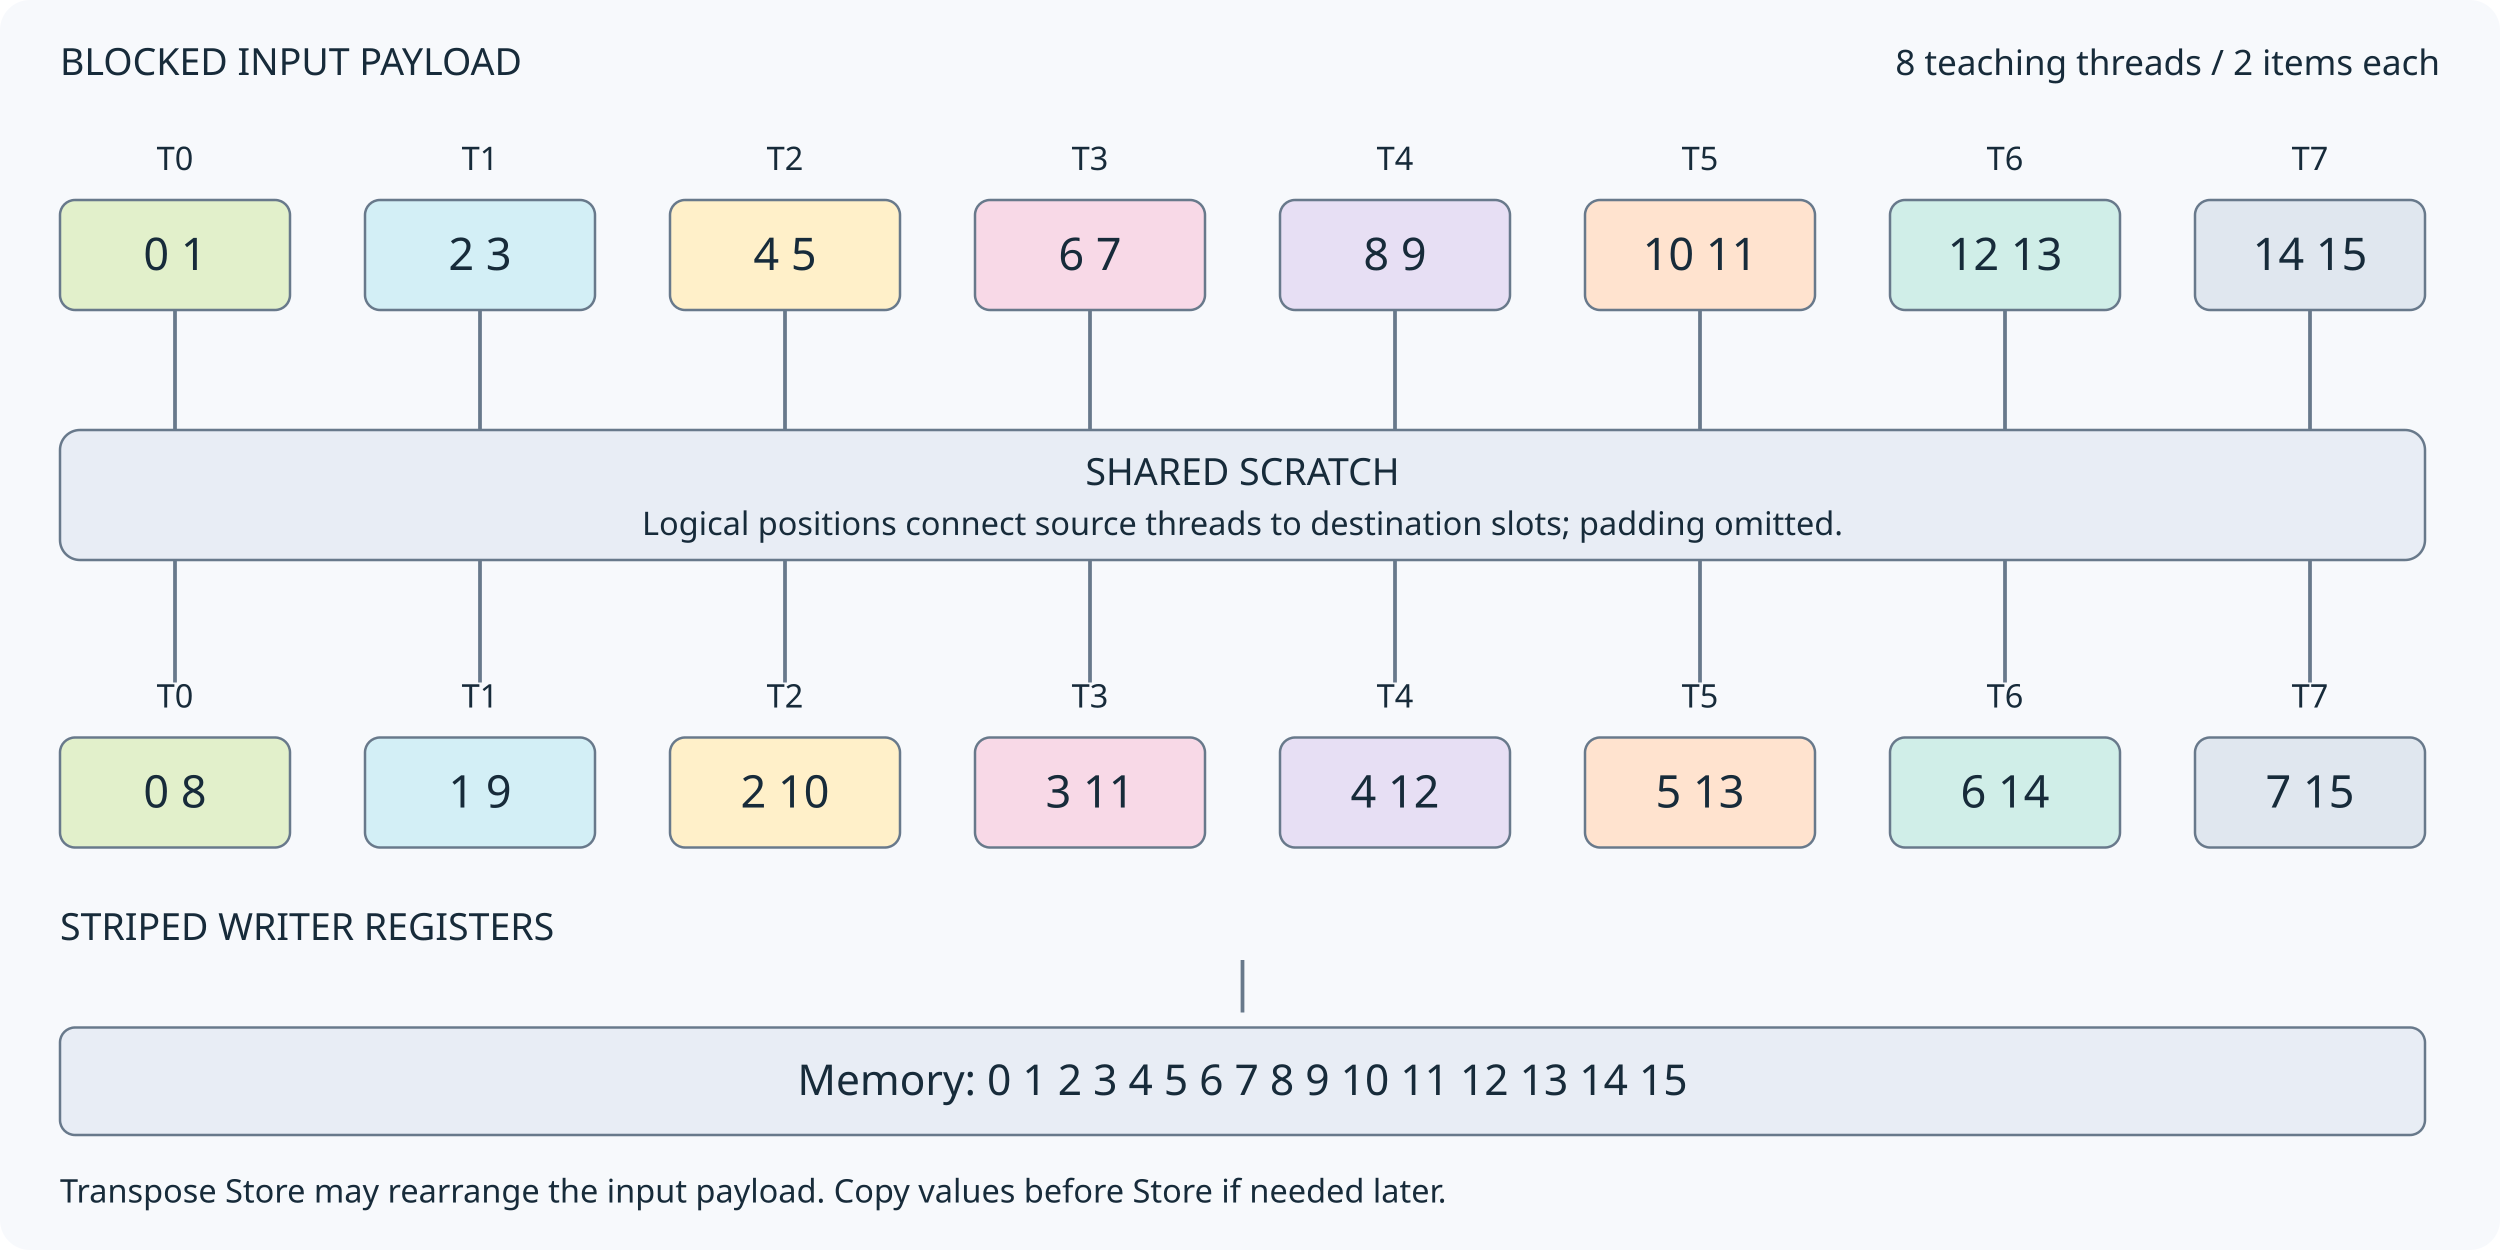
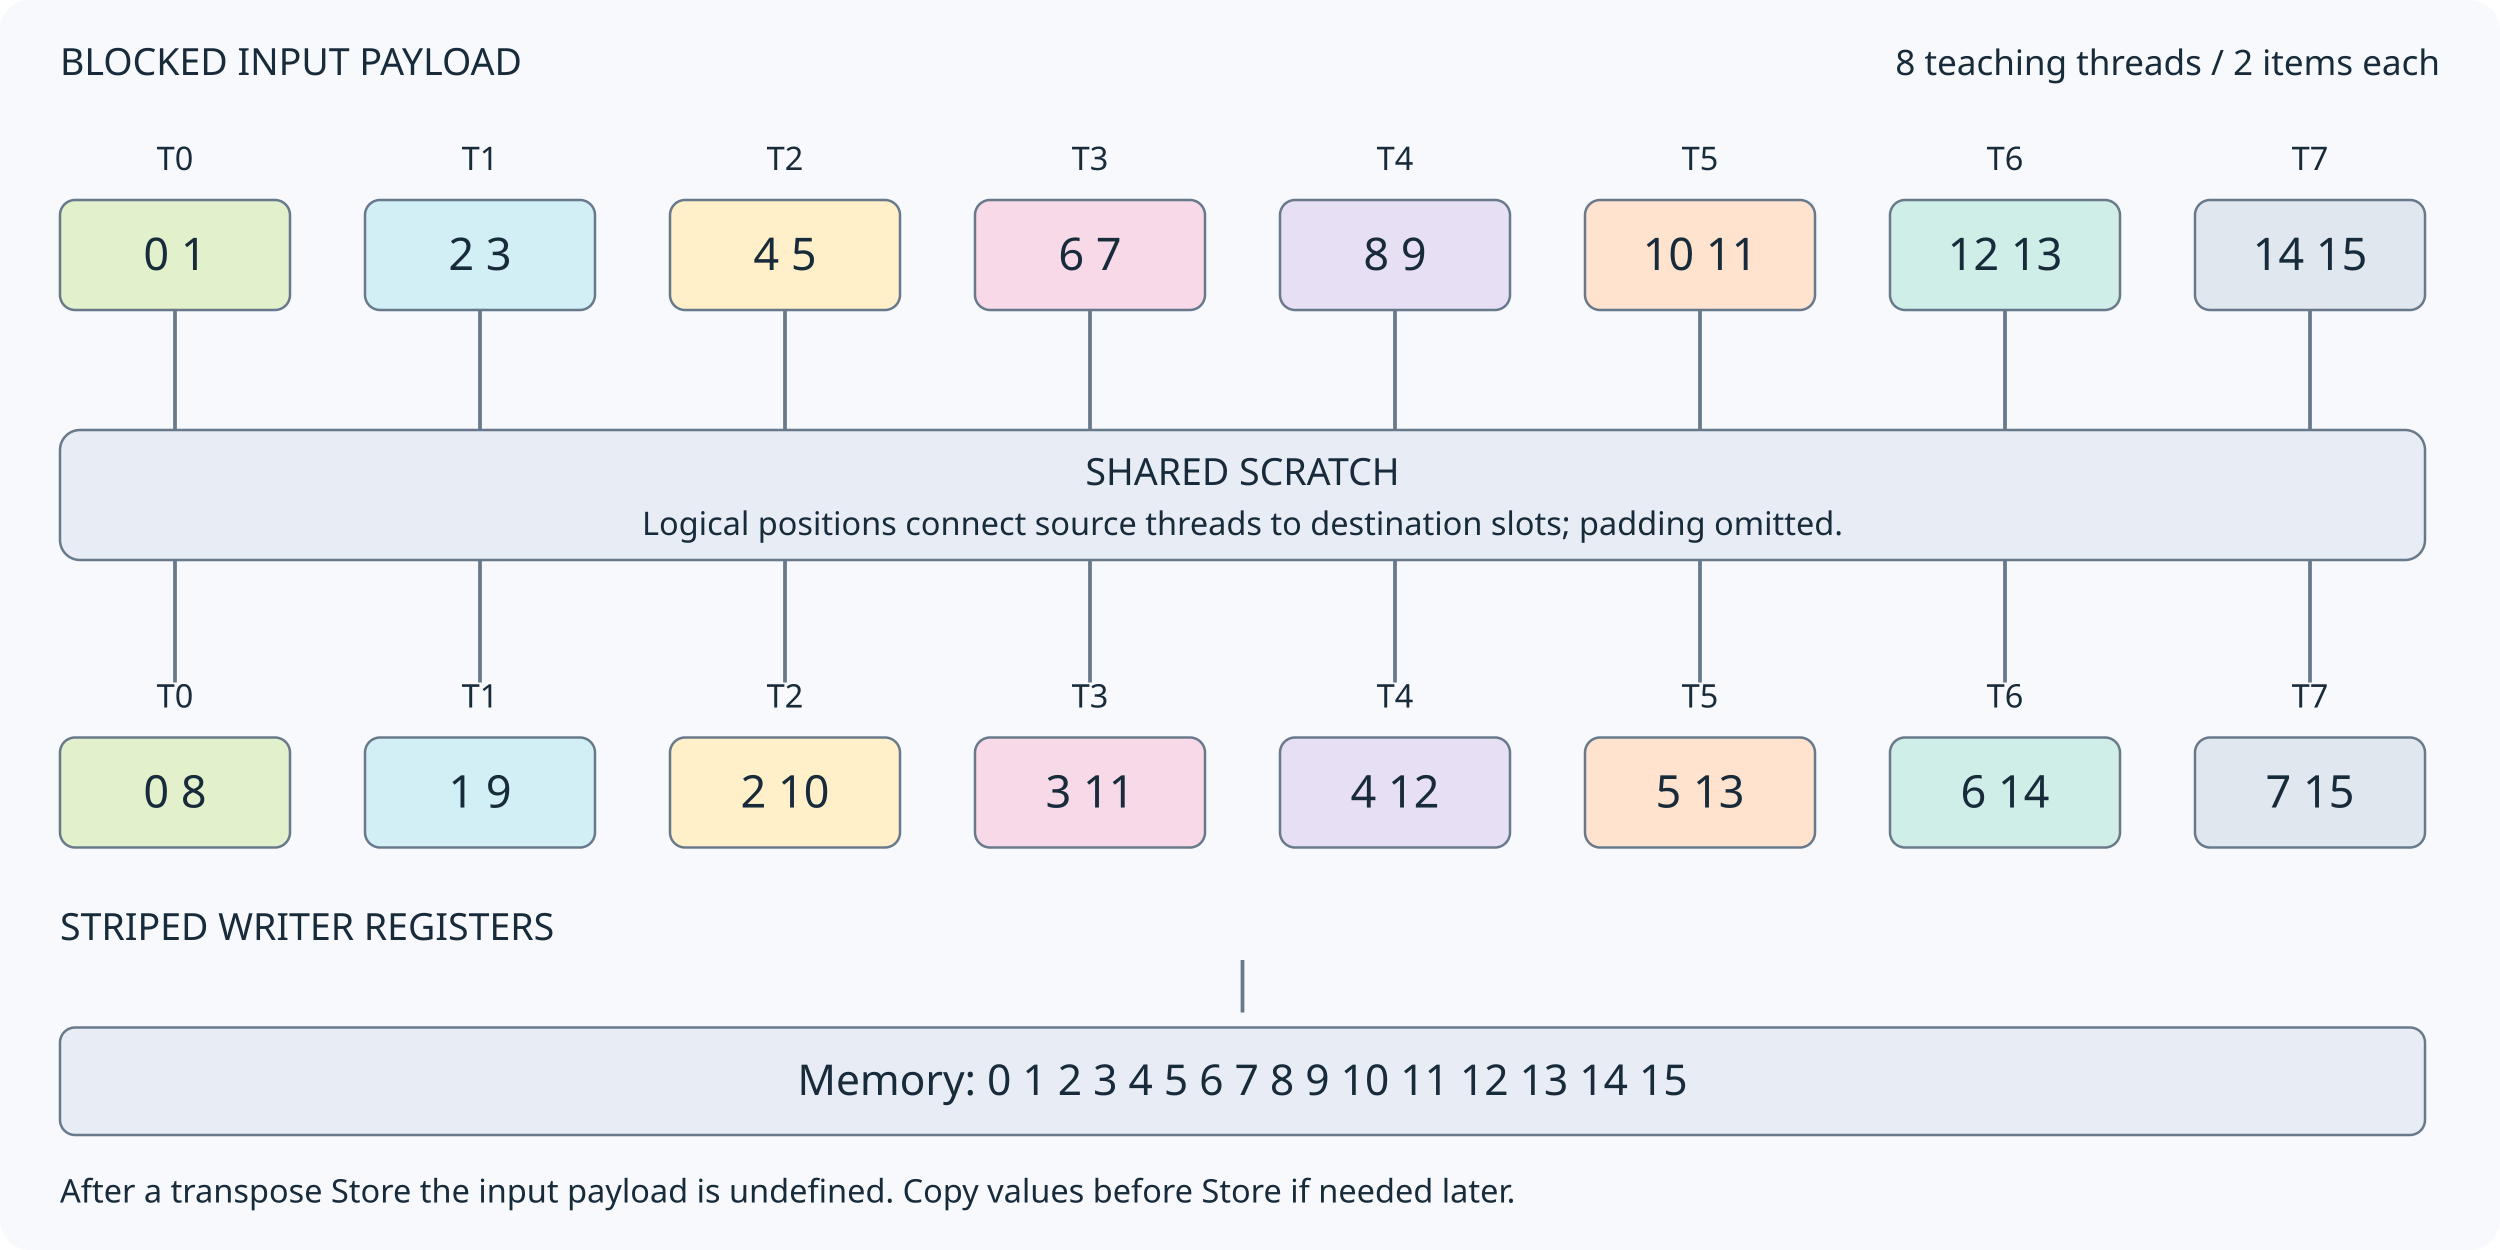
<svg xmlns="http://www.w3.org/2000/svg" viewBox="0 0 1000 500" role="img" aria-labelledby="title desc">
  <rect width="1000" height="500" rx="12" fill="#f7f9fc" />
  <g font-family="sans-serif" fill="#172b3a">
    <text x="24" y="30" font-size="15">BLOCKED INPUT PAYLOAD</text>
    <text x="976" y="30" text-anchor="end" font-size="14">8 teaching threads / 2 items each</text>
    <text x="70" y="68" text-anchor="middle" font-size="13">T0</text>
    <rect x="24" y="80" width="92" height="44" rx="6" fill="#e2f0cb" stroke="#68798b" />
    <text x="70" y="108" text-anchor="middle" font-size="18">0   1</text>
    <path d="M 70 124 V 172" stroke="#68798b" stroke-width="1.5" />
    <text x="192" y="68" text-anchor="middle" font-size="13">T1</text>
    <rect x="146" y="80" width="92" height="44" rx="6" fill="#d3eff6" stroke="#68798b" />
    <text x="192" y="108" text-anchor="middle" font-size="18">2   3</text>
    <path d="M 192 124 V 172" stroke="#68798b" stroke-width="1.5" />
    <text x="314" y="68" text-anchor="middle" font-size="13">T2</text>
    <rect x="268" y="80" width="92" height="44" rx="6" fill="#fff0c9" stroke="#68798b" />
    <text x="314" y="108" text-anchor="middle" font-size="18">4   5</text>
    <path d="M 314 124 V 172" stroke="#68798b" stroke-width="1.5" />
    <text x="436" y="68" text-anchor="middle" font-size="13">T3</text>
    <rect x="390" y="80" width="92" height="44" rx="6" fill="#f8d9e7" stroke="#68798b" />
    <text x="436" y="108" text-anchor="middle" font-size="18">6   7</text>
    <path d="M 436 124 V 172" stroke="#68798b" stroke-width="1.5" />
    <text x="558" y="68" text-anchor="middle" font-size="13">T4</text>
    <rect x="512" y="80" width="92" height="44" rx="6" fill="#e7dff4" stroke="#68798b" />
    <text x="558" y="108" text-anchor="middle" font-size="18">8   9</text>
    <path d="M 558 124 V 172" stroke="#68798b" stroke-width="1.5" />
    <text x="680" y="68" text-anchor="middle" font-size="13">T5</text>
    <rect x="634" y="80" width="92" height="44" rx="6" fill="#ffe3cf" stroke="#68798b" />
    <text x="680" y="108" text-anchor="middle" font-size="18">10   11</text>
    <path d="M 680 124 V 172" stroke="#68798b" stroke-width="1.5" />
    <text x="802" y="68" text-anchor="middle" font-size="13">T6</text>
    <rect x="756" y="80" width="92" height="44" rx="6" fill="#d0eee8" stroke="#68798b" />
    <text x="802" y="108" text-anchor="middle" font-size="18">12   13</text>
    <path d="M 802 124 V 172" stroke="#68798b" stroke-width="1.5" />
    <text x="924" y="68" text-anchor="middle" font-size="13">T7</text>
    <rect x="878" y="80" width="92" height="44" rx="6" fill="#e0e7ef" stroke="#68798b" />
    <text x="924" y="108" text-anchor="middle" font-size="18">14   15</text>
    <path d="M 924 124 V 172" stroke="#68798b" stroke-width="1.5" />
    <text x="70" y="283" text-anchor="middle" font-size="13">T0</text>
    <rect x="24" y="295" width="92" height="44" rx="6" fill="#e2f0cb" stroke="#68798b" />
    <text x="70" y="323" text-anchor="middle" font-size="18">0   8</text>
    <path d="M 70 224 V 273" stroke="#68798b" stroke-width="1.5" />
    <text x="192" y="283" text-anchor="middle" font-size="13">T1</text>
    <rect x="146" y="295" width="92" height="44" rx="6" fill="#d3eff6" stroke="#68798b" />
    <text x="192" y="323" text-anchor="middle" font-size="18">1   9</text>
    <path d="M 192 224 V 273" stroke="#68798b" stroke-width="1.5" />
    <text x="314" y="283" text-anchor="middle" font-size="13">T2</text>
    <rect x="268" y="295" width="92" height="44" rx="6" fill="#fff0c9" stroke="#68798b" />
    <text x="314" y="323" text-anchor="middle" font-size="18">2   10</text>
    <path d="M 314 224 V 273" stroke="#68798b" stroke-width="1.5" />
    <text x="436" y="283" text-anchor="middle" font-size="13">T3</text>
    <rect x="390" y="295" width="92" height="44" rx="6" fill="#f8d9e7" stroke="#68798b" />
    <text x="436" y="323" text-anchor="middle" font-size="18">3   11</text>
    <path d="M 436 224 V 273" stroke="#68798b" stroke-width="1.5" />
    <text x="558" y="283" text-anchor="middle" font-size="13">T4</text>
    <rect x="512" y="295" width="92" height="44" rx="6" fill="#e7dff4" stroke="#68798b" />
    <text x="558" y="323" text-anchor="middle" font-size="18">4   12</text>
    <path d="M 558 224 V 273" stroke="#68798b" stroke-width="1.5" />
    <text x="680" y="283" text-anchor="middle" font-size="13">T5</text>
    <rect x="634" y="295" width="92" height="44" rx="6" fill="#ffe3cf" stroke="#68798b" />
    <text x="680" y="323" text-anchor="middle" font-size="18">5   13</text>
    <path d="M 680 224 V 273" stroke="#68798b" stroke-width="1.5" />
    <text x="802" y="283" text-anchor="middle" font-size="13">T6</text>
    <rect x="756" y="295" width="92" height="44" rx="6" fill="#d0eee8" stroke="#68798b" />
    <text x="802" y="323" text-anchor="middle" font-size="18">6   14</text>
    <path d="M 802 224 V 273" stroke="#68798b" stroke-width="1.5" />
    <text x="924" y="283" text-anchor="middle" font-size="13">T7</text>
    <rect x="878" y="295" width="92" height="44" rx="6" fill="#e0e7ef" stroke="#68798b" />
    <text x="924" y="323" text-anchor="middle" font-size="18">7   15</text>
    <path d="M 924 224 V 273" stroke="#68798b" stroke-width="1.5" />
    <rect x="24" y="172" width="946" height="52" rx="8" fill="#e8edf5" stroke="#68798b" />
    <text x="497" y="194" text-anchor="middle" font-size="15">SHARED SCRATCH</text>
    <text x="497" y="214" text-anchor="middle" font-size="13">Logical positions connect source threads to destination slots; padding omitted.</text>
    <text x="24" y="376" font-size="15">STRIPED WRITER REGISTERS</text>
    <path d="M 497 384 V 405" stroke="#68798b" stroke-width="1.5" />
    <rect x="24" y="411" width="946" height="43" rx="6" fill="#e8edf5" stroke="#68798b" />
    <text x="497" y="438" text-anchor="middle" font-size="17">Memory: 0  1  2  3  4  5  6  7  8  9  10  11  12  13  14  15</text>
-     <text x="24" y="481" font-size="13">Transpose Store may rearrange the input payload. Copy values before Store if needed later.</text>
+     <text x="24" y="481" font-size="13">After a transpose Store the input payload is undefined. Copy values before Store if needed later.</text>
  </g>
</svg>
